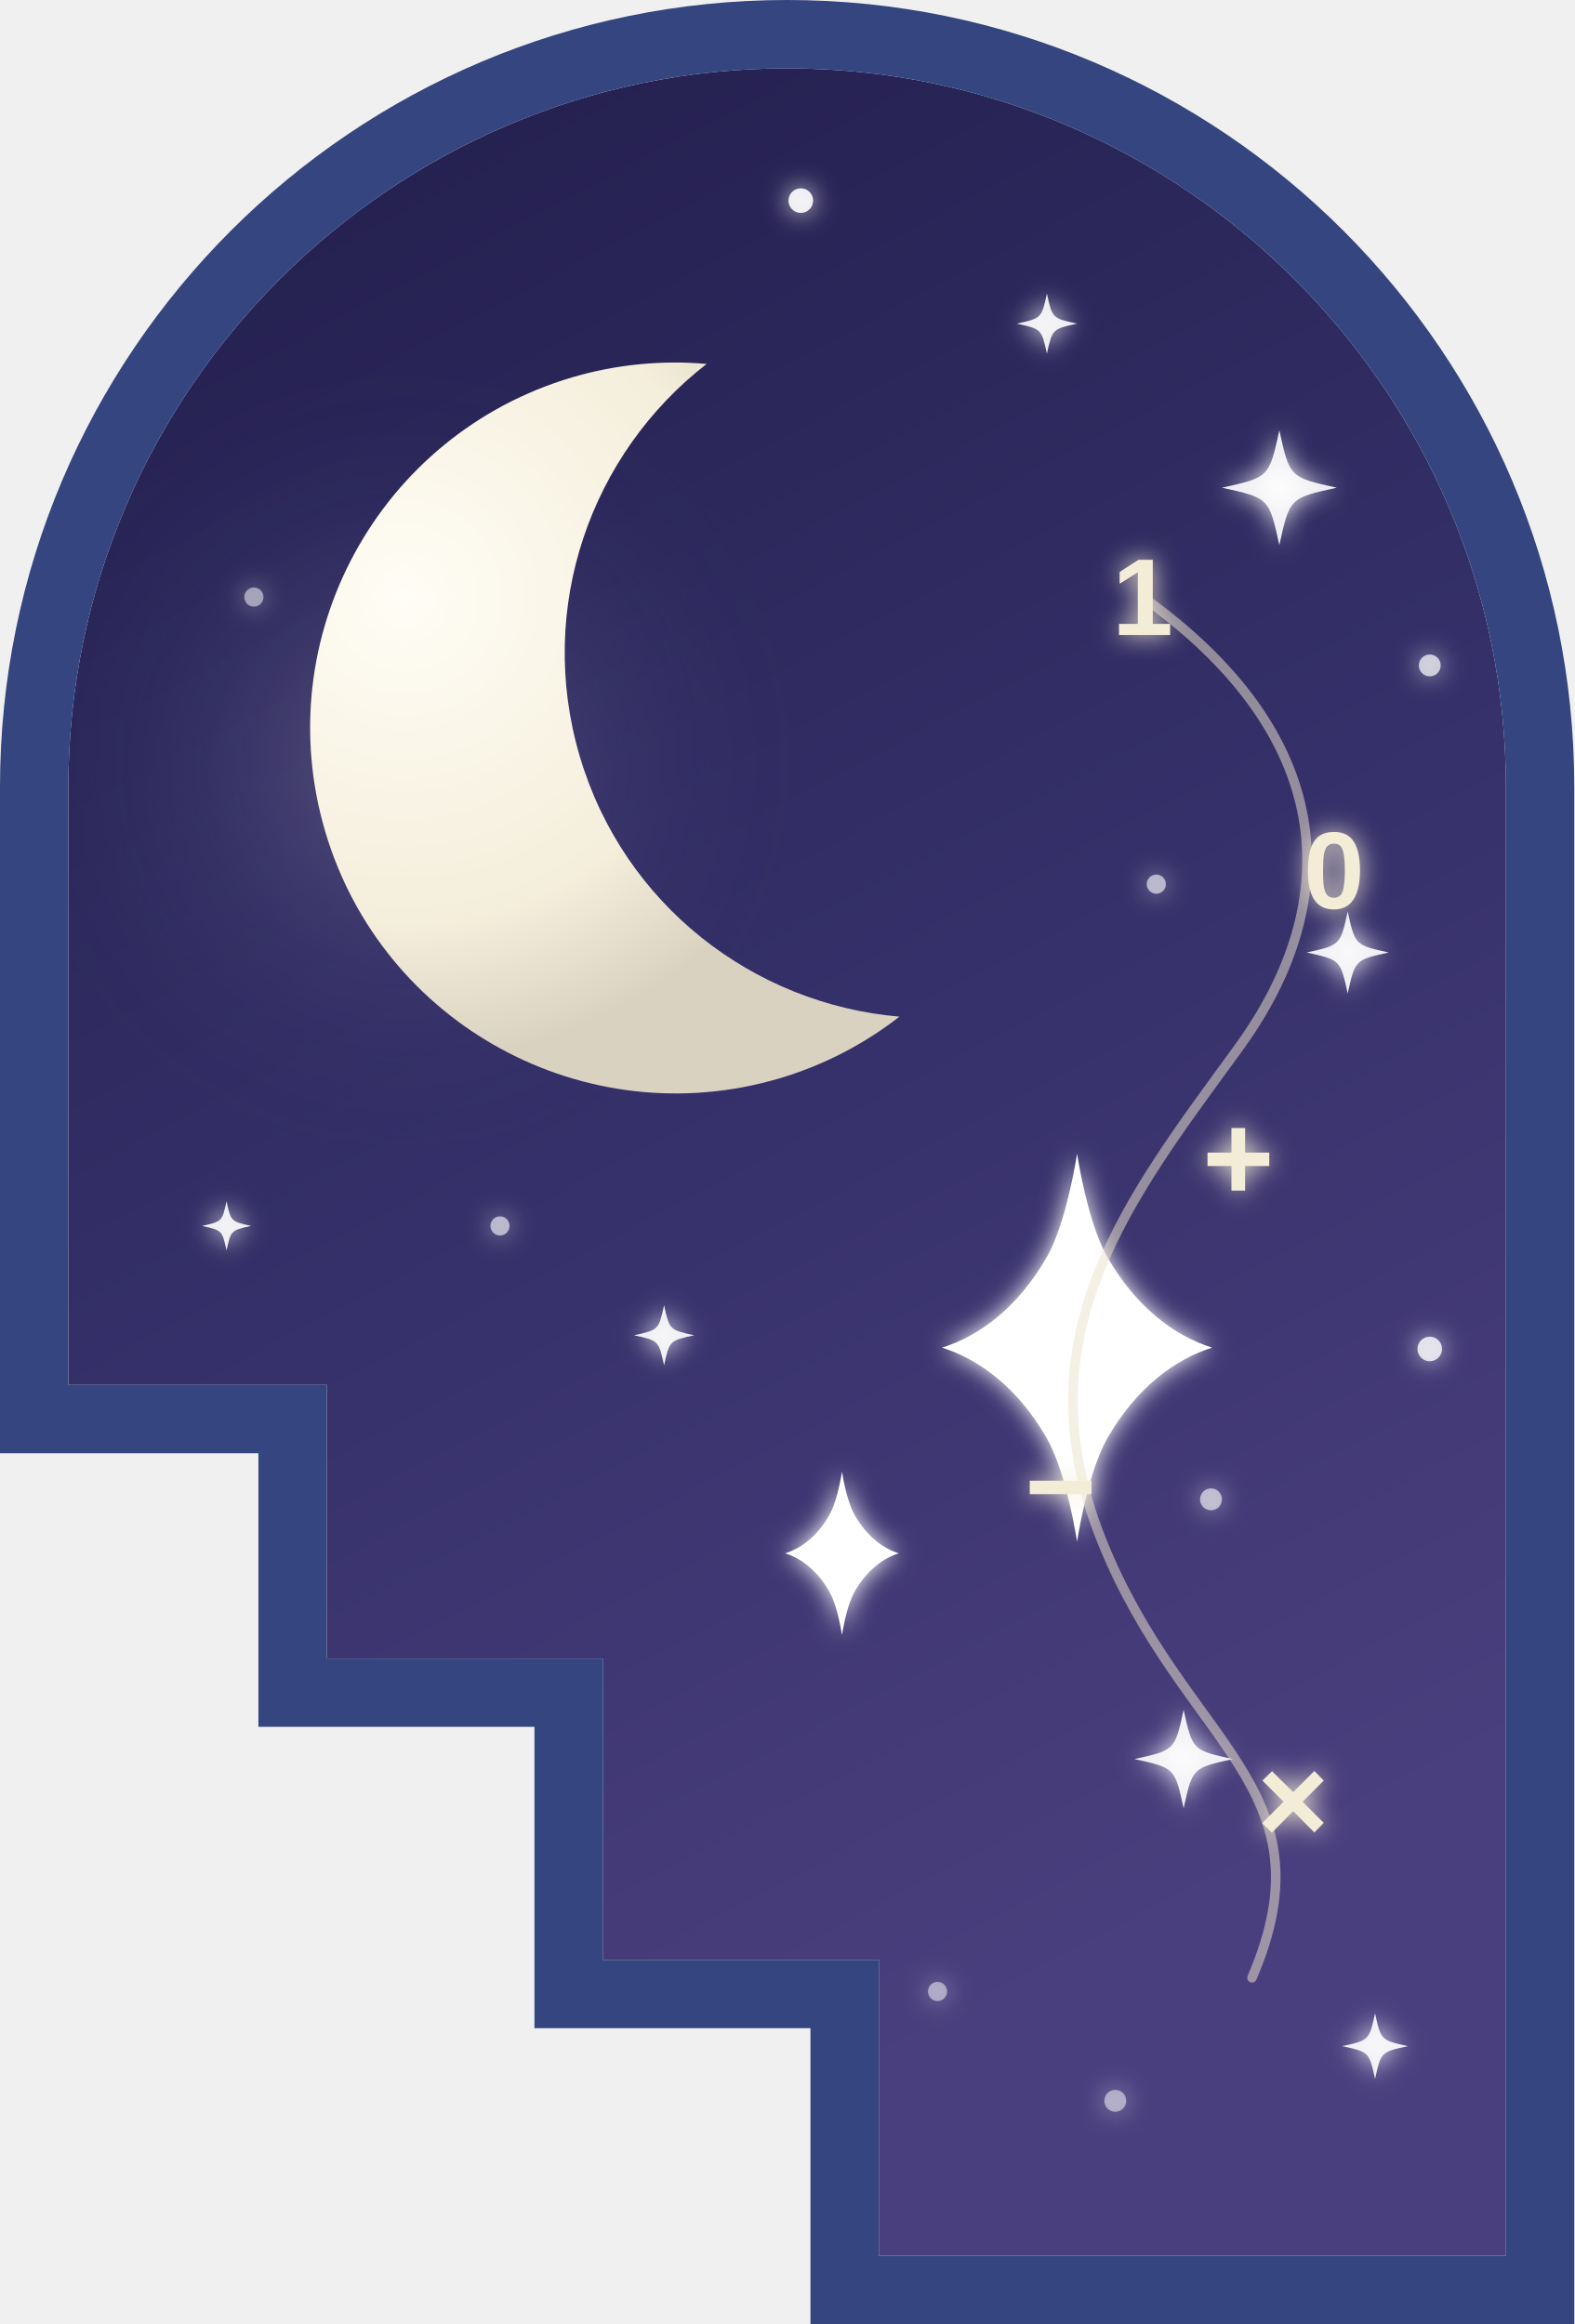
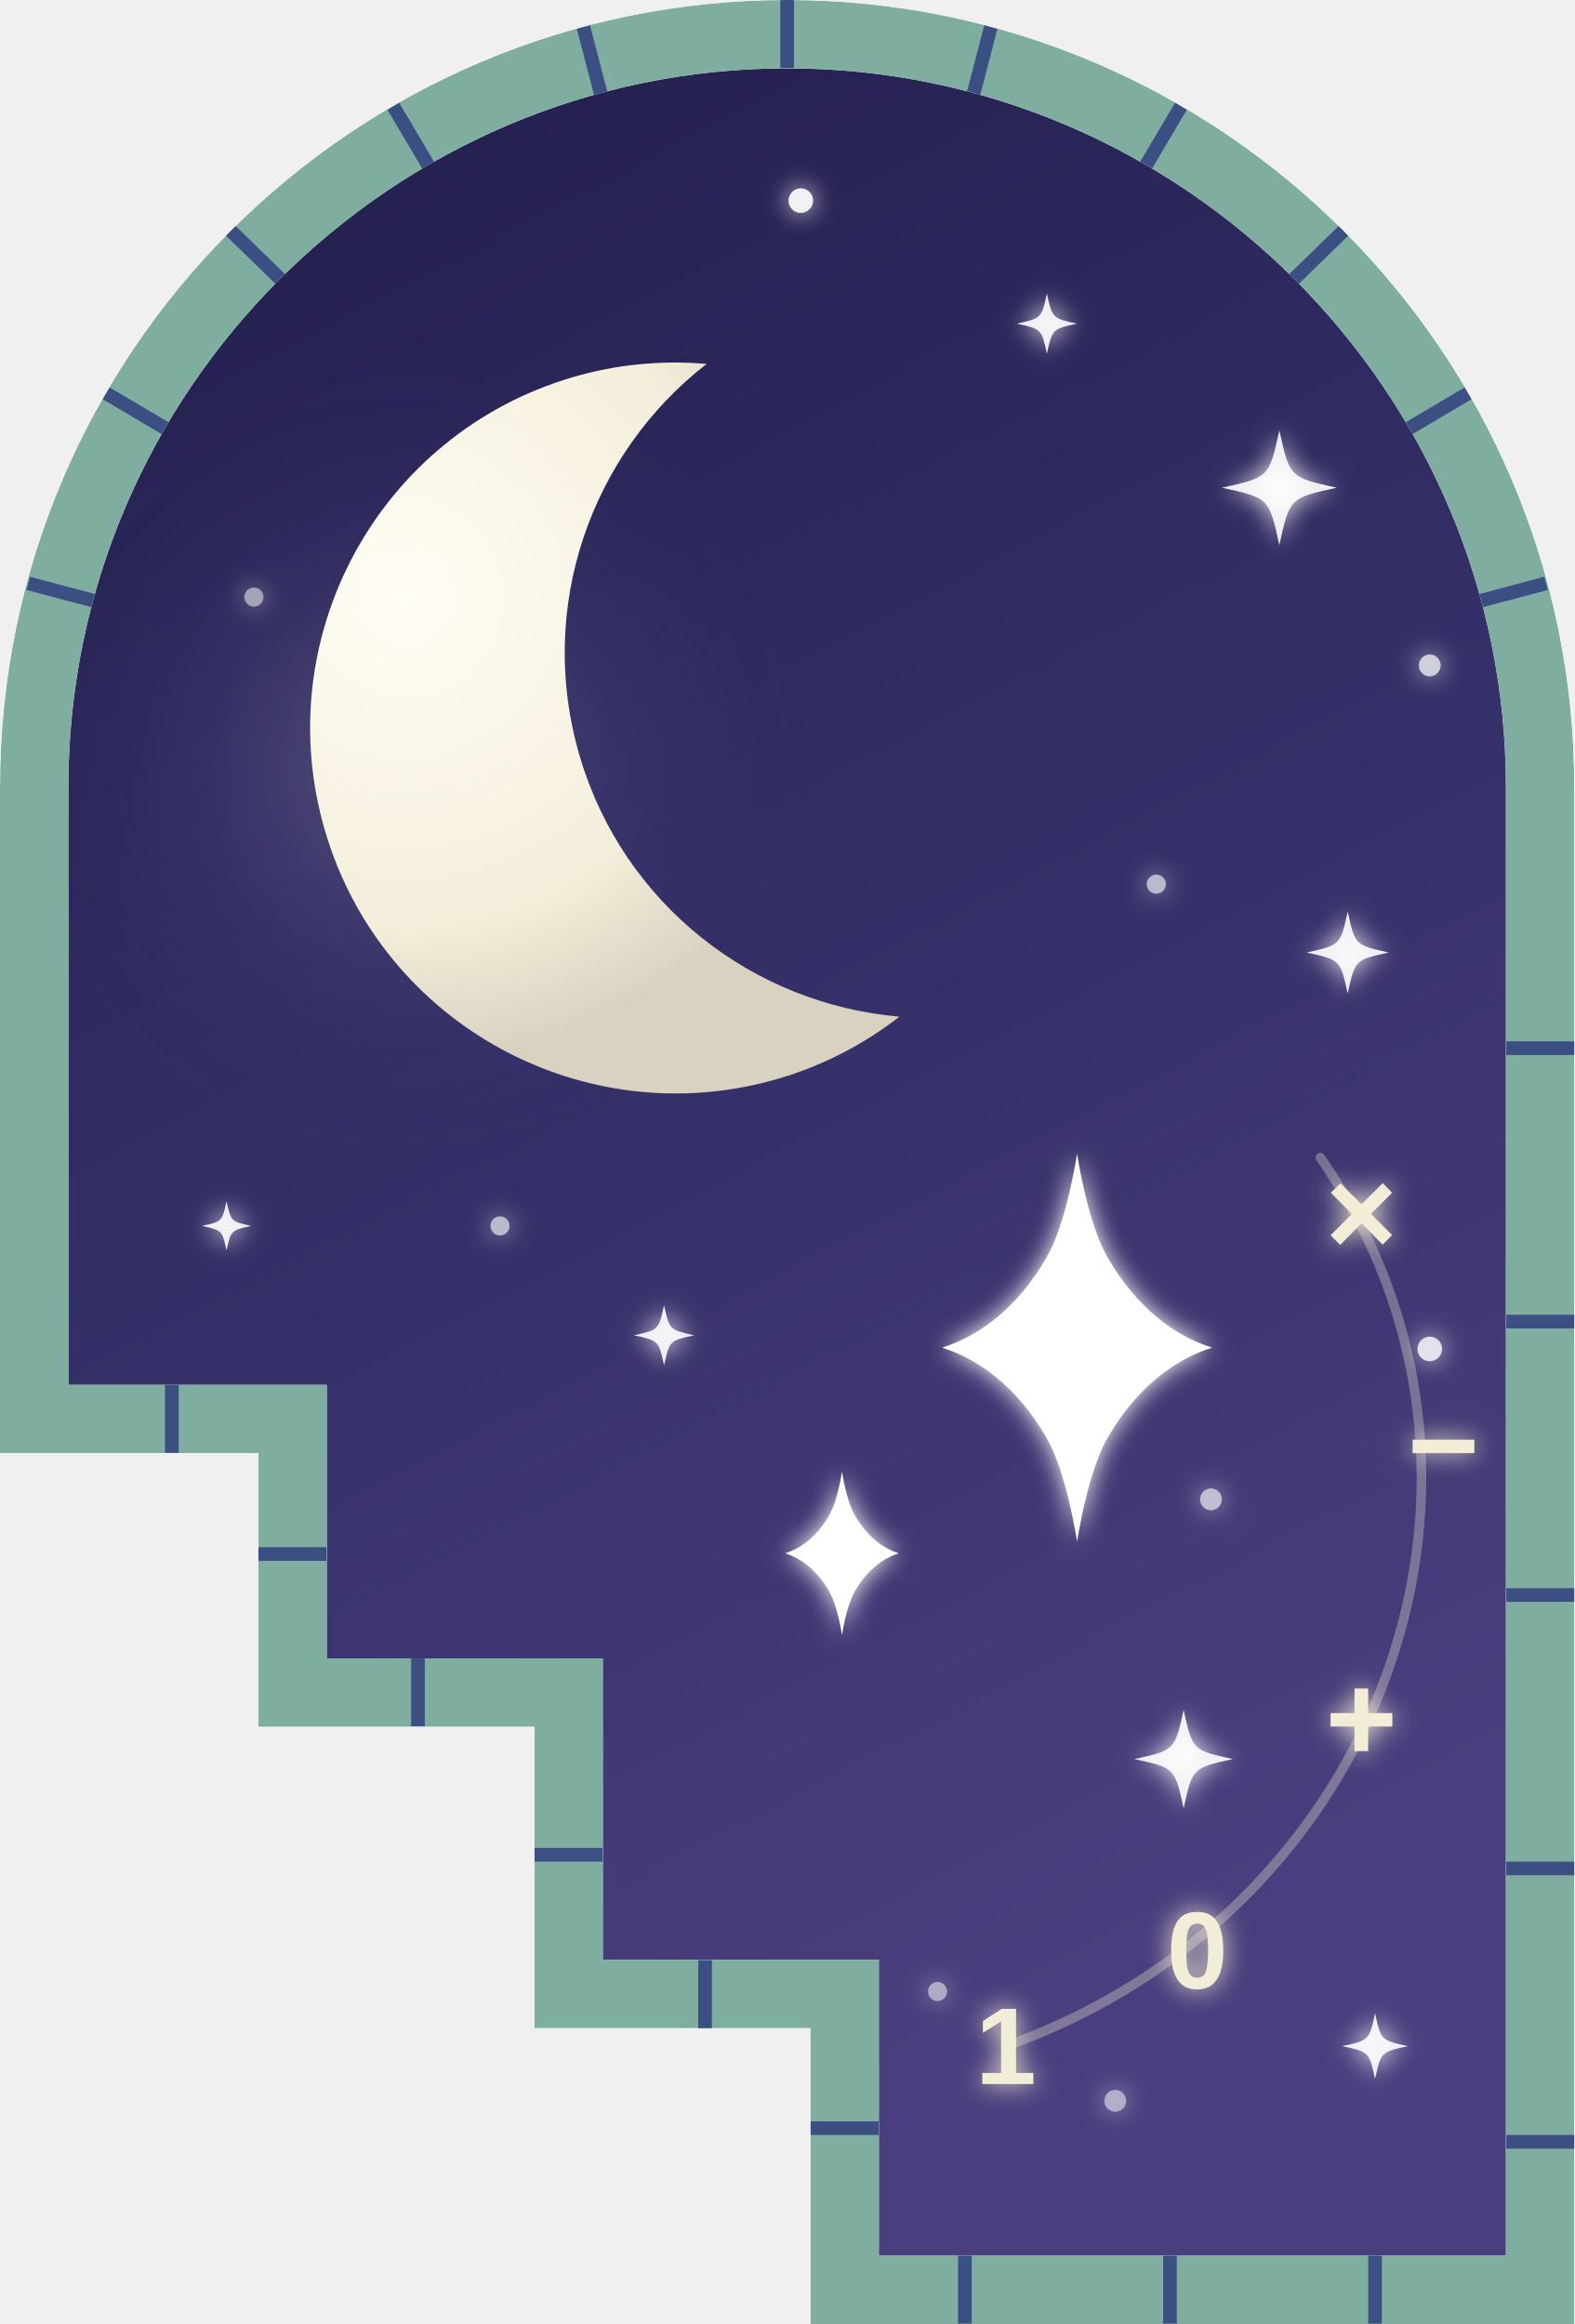
<svg xmlns="http://www.w3.org/2000/svg" viewBox="42.431 14.325 115.138 170">
  <defs>
    <clipPath id="b">
      <path d="M100 19.325c28.913 0 52.569 23.656 52.569 52.57v107.43h-45.862v-21.637H86.519v-22.044H66.33v-20.016H47.431V71.894c0-28.913 23.656-52.569 52.569-52.569m0-5c-31.744 0-57.569 25.826-57.569 57.57v48.733H61.33v20.016h20.189v22.044h20.188v21.637h55.862V71.894c0-31.744-25.825-57.569-57.569-57.569z" />
    </clipPath>
    <clipPath id="w">
      <path d="M100 19.325c-28.913 0-52.569 23.656-52.569 52.569v43.733H66.33v20.016h20.189v22.044h20.189v21.637h45.862V71.894c-.001-28.913-23.657-52.569-52.57-52.569z" />
    </clipPath>
+     <mask id="rim">
+       <rect width="200" height="200" fill="#000" />
+       <path d="M100 14.325c-31.744 0-57.569 25.826-57.569 57.57v48.733H61.33v20.016h20.189v22.044h20.188v21.637h55.862V71.894c0-31.744-25.825-57.569-57.569-57.569z" fill="#fff" />
+       <path d="M100 19.325c-28.913 0-52.569 23.656-52.569 52.569v43.733H66.33v20.016h20.189v22.044h20.189v21.637h45.862V71.894c-.001-28.913-23.657-52.569-52.57-52.569z" fill="#000" />
+     </mask>
    <linearGradient id="sky" x1="0" y1="0" x2="0.35" y2="1">
      <stop offset="0" stop-color="#211d4a" />
      <stop offset="0.55" stop-color="#353069" />
      <stop offset="1" stop-color="#4a3f7e" />
    </linearGradient>
    <radialGradient id="glow" cx="72" cy="70" r="30" gradientUnits="userSpaceOnUse">
      <stop offset="0" stop-color="#fff6dc" stop-opacity="0.2" />
      <stop offset="0.5" stop-color="#b9b3e6" stop-opacity="0.06" />
      <stop offset="1" stop-color="#353069" stop-opacity="0" />
    </radialGradient>
    <radialGradient id="moonshade" cx="72" cy="58" r="34" gradientUnits="userSpaceOnUse">
      <stop offset="0" stop-color="#fffdf5" />
      <stop offset="0.7" stop-color="#f4eedb" />
      <stop offset="1" stop-color="#d9d2c0" />
    </radialGradient>
    <filter id="glint" x="-50%" y="-50%" width="200%" height="200%">
      <feGaussianBlur stdDeviation="0.9" result="b" />
      <feMerge>
        <feMergeNode in="b" />
        <feMergeNode in="SourceGraphic" />
      </feMerge>
    </filter>
  </defs>
  <path d="M100 19.325c-28.913 0-52.569 23.656-52.569 52.569v43.733H66.33v20.016h20.189v22.044h20.189v21.637h45.862V71.894c-.001-28.913-23.657-52.569-52.57-52.569z" fill="url(#sky)" />
  <g clip-path="url(#w)">
    <circle cx="72" cy="70" r="30" fill="url(#glow)" />
    <g filter="url(#glint)">
      <path d="M136 45.8 C136.756 49.244 136.756 49.244 140.2 50 C136.756 50.756 136.756 50.756 136 54.2 C135.244 50.756 135.244 50.756 131.8 50 C135.244 49.244 135.244 49.244 136 45.8Z" fill="#FFFFFF" opacity="0.9" />
      <path d="M119 35.8 C119.396 37.604 119.396 37.604 121.2 38 C119.396 38.396 119.396 38.396 119 40.2 C118.604 38.396 118.604 38.396 116.8 38 C118.604 37.604 118.604 37.604 119 35.8Z" fill="#FFFFFF" opacity="0.9" />
      <path d="M141 81 C141.54 83.46 141.54 83.46 144 84 C141.54 84.54 141.54 84.54 141 87 C140.46 84.54 140.46 84.54 138 84 C140.46 83.46 140.46 83.46 141 81Z" fill="#FFFFFF" opacity="0.9" />
      <path d="M129 139.4 C129.648 142.352 129.648 142.352 132.6 143 C129.648 143.648 129.648 143.648 129 146.6 C128.352 143.648 128.352 143.648 125.4 143 C128.352 142.352 128.352 142.352 129 139.4Z" fill="#FFFFFF" opacity="0.9" />
      <path d="M143 161.6 C143.432 163.568 143.432 163.568 145.4 164 C143.432 164.432 143.432 164.432 143 166.4 C142.568 164.432 142.568 164.432 140.6 164 C142.568 163.568 142.568 163.568 143 161.6Z" fill="#FFFFFF" opacity="0.9" />
      <path d="M91 109.8 C91.396 111.604 91.396 111.604 93.2 112 C91.396 112.396 91.396 112.396 91 114.2 C90.604 112.396 90.604 112.396 88.8 112 C90.604 111.604 90.604 111.604 91 109.8Z" fill="#FFFFFF" opacity="0.9" />
      <path d="M59 102.2 C59.324 103.676 59.324 103.676 60.8 104 C59.324 104.324 59.324 104.324 59 105.8 C58.676 104.324 58.676 104.324 57.2 104 C58.676 103.676 58.676 103.676 59 102.2Z" fill="#FFFFFF" opacity="0.9" />
      <circle cx="101" cy="29" r="0.9" fill="#FFFFFF" opacity="0.9" />
      <circle cx="131" cy="124" r="0.8" fill="#FFFFFF" opacity="0.6" />
      <circle cx="147" cy="113" r="0.9" fill="#FFFFFF" opacity="0.8" />
      <circle cx="124" cy="168" r="0.8" fill="#FFFFFF" opacity="0.5" />
      <circle cx="79" cy="104" r="0.7" fill="#FFFFFF" opacity="0.6" />
      <circle cx="111" cy="160" r="0.7" fill="#FFFFFF" opacity="0.5" />
      <circle cx="147" cy="63" r="0.8" fill="#FFFFFF" opacity="0.7" />
      <circle cx="61" cy="58" r="0.7" fill="#FFFFFF" opacity="0.5" />
      <circle cx="127" cy="79" r="0.7" fill="#FFFFFF" opacity="0.6" />
      <path d="M104.954 125.181c-.497-.861-.807-2.366-.941-3.198-.134.832-.444 2.337-.941 3.198-.877 1.519-2.045 2.403-3.211 2.769 1.166.366 2.334 1.25 3.211 2.769.497.861.807 2.366.941 3.198.134-.832.444-2.337.941-3.198.877-1.519 2.045-2.403 3.211-2.769-1.166-.366-2.334-1.25-3.211-2.769z" fill="#FFFFFF" />
      <path d="M123.444 106.322c-1.182-2.048-1.92-5.627-2.238-7.604-.319 1.978-1.056 5.557-2.239 7.604-2.085 3.612-4.862 5.713-7.636 6.584 2.773.871 5.551 2.972 7.636 6.584 1.182 2.048 1.92 5.627 2.239 7.604.319-1.978 1.056-5.557 2.238-7.604 2.085-3.612 4.862-5.713 7.636-6.584-2.774-.871-5.551-2.973-7.636-6.584z" fill="#FFFFFF" />
    </g>
  </g>
  <g clip-path="url(#w)">
-     <path d="M126 58 C140 68 141 80 133 91 S117 112 123 127 S140 145 134 159" fill="none" stroke="#e9e2cc" stroke-width=".7" stroke-linecap="round" opacity=".52" />
+     <path d="M116 164C144 154 155 122 139 99" fill="none" stroke="#e9e2cc" stroke-width=".7" stroke-linecap="round" opacity=".34" />
    <g fill="#f3ecd6" font-family="Arial, sans-serif" font-weight="700" text-anchor="middle" dominant-baseline="central" filter="url(#glint)">
-       <text x="126" y="58" font-size="8">1</text>
-       <text x="140" y="78" font-size="8">0</text>
-       <text x="133" y="99" font-size="9">+</text>
-       <text x="120" y="123" font-size="9">−</text>
-       <text x="137" y="146" font-size="9">×</text>
+       <text x="116" y="164" font-size="8">1</text>
+       <text x="130" y="157" font-size="8">0</text>
+       <text x="142" y="140" font-size="9">+</text>
+       <text x="148" y="120" font-size="9">−</text>
+       <text x="142" y="103" font-size="9">×</text>
    </g>
  </g>
  <path d="M84.831 69.642c-3.211-10.874.831-22.147 9.284-28.697a26.628 26.628 0 00-9.831.98c-14.162 4.182-22.252 19.053-18.07 33.215 4.182 14.162 19.053 22.252 33.215 18.07a26.604 26.604 0 008.786-4.518c-10.656-.908-20.173-8.176-23.384-19.05z" fill="url(#moonshade)" />
-   <path d="M100 19.325c28.913 0 52.569 23.656 52.569 52.57v107.43h-45.862v-21.637H86.519v-22.044H66.33v-20.016H47.431V71.894c0-28.913 23.656-52.569 52.569-52.569m0-5c-31.744 0-57.569 25.826-57.569 57.57v48.733H61.33v20.016h20.189v22.044h20.188v21.637h55.862V71.894c0-31.744-25.825-57.569-57.569-57.569z" fill="#34457F" />
+   <path d="M100 14.325c-31.744 0-57.569 25.826-57.569 57.57v48.733H61.33v20.016h20.189v22.044h20.188v21.637h55.862V71.894c0-31.744-25.825-57.569-57.569-57.569z" fill="#7faea1" mask="url(#rim)" />
+   <g mask="url(#rim)" fill="none" stroke="#34457F" stroke-width="1" stroke-linecap="butt" opacity=".9">
+     <path d="M44.5 57l4.9 1.3M50.2 43.1l4.4 2.6M59.3 31.2l3.7 3.6M71.2 22.1l2.6 4.4M85.1 16.3l1.3 5M100 14.3v5M114.9 16.3l-1.3 5M128.8 22.1l-2.6 4.4M140.7 31.2l-3.7 3.6M149.8 43.1l-4.4 2.6M155.5 57l-4.9 1.3M152.6 91h5M152.6 111h5M152.6 131h5M152.6 151h5M152.6 171h5M113 179.3v5M128 179.3v5M143 179.3v5M55 115.6v5M61.3 128h5M73 135.6v5M81.5 150h5M94 157.7v5M101.7 170h5" />
+   </g>
</svg>
